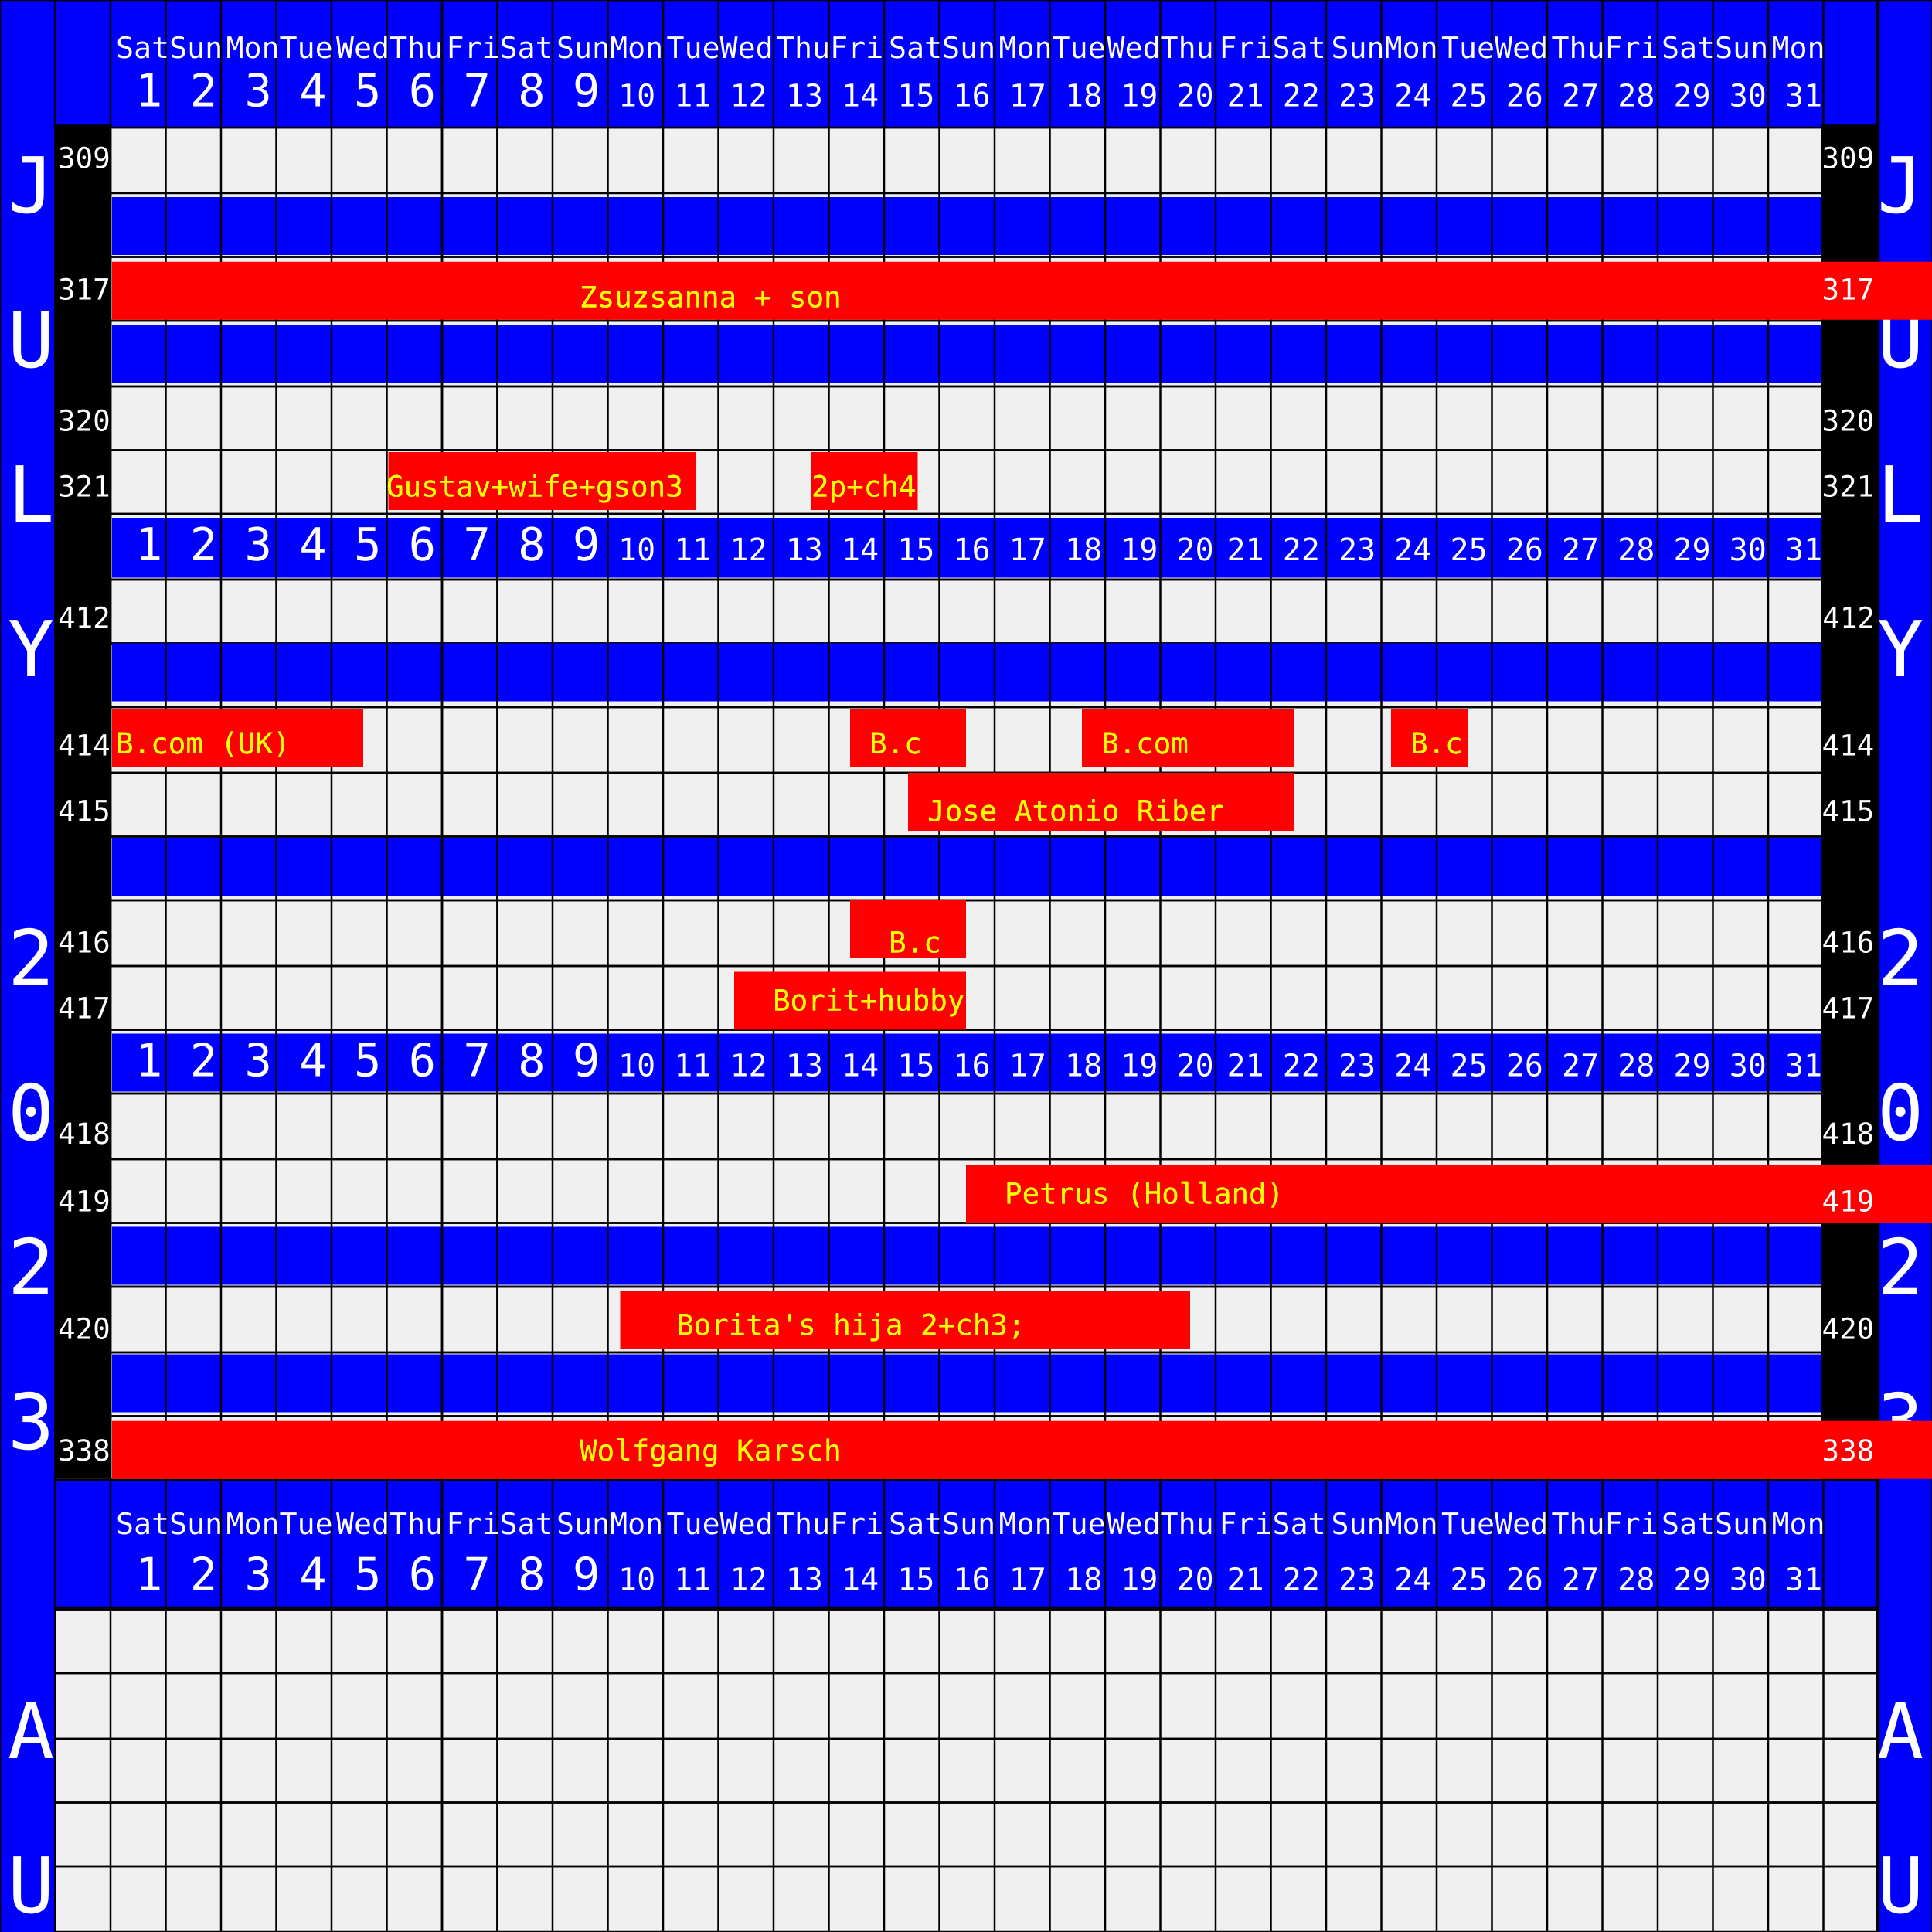
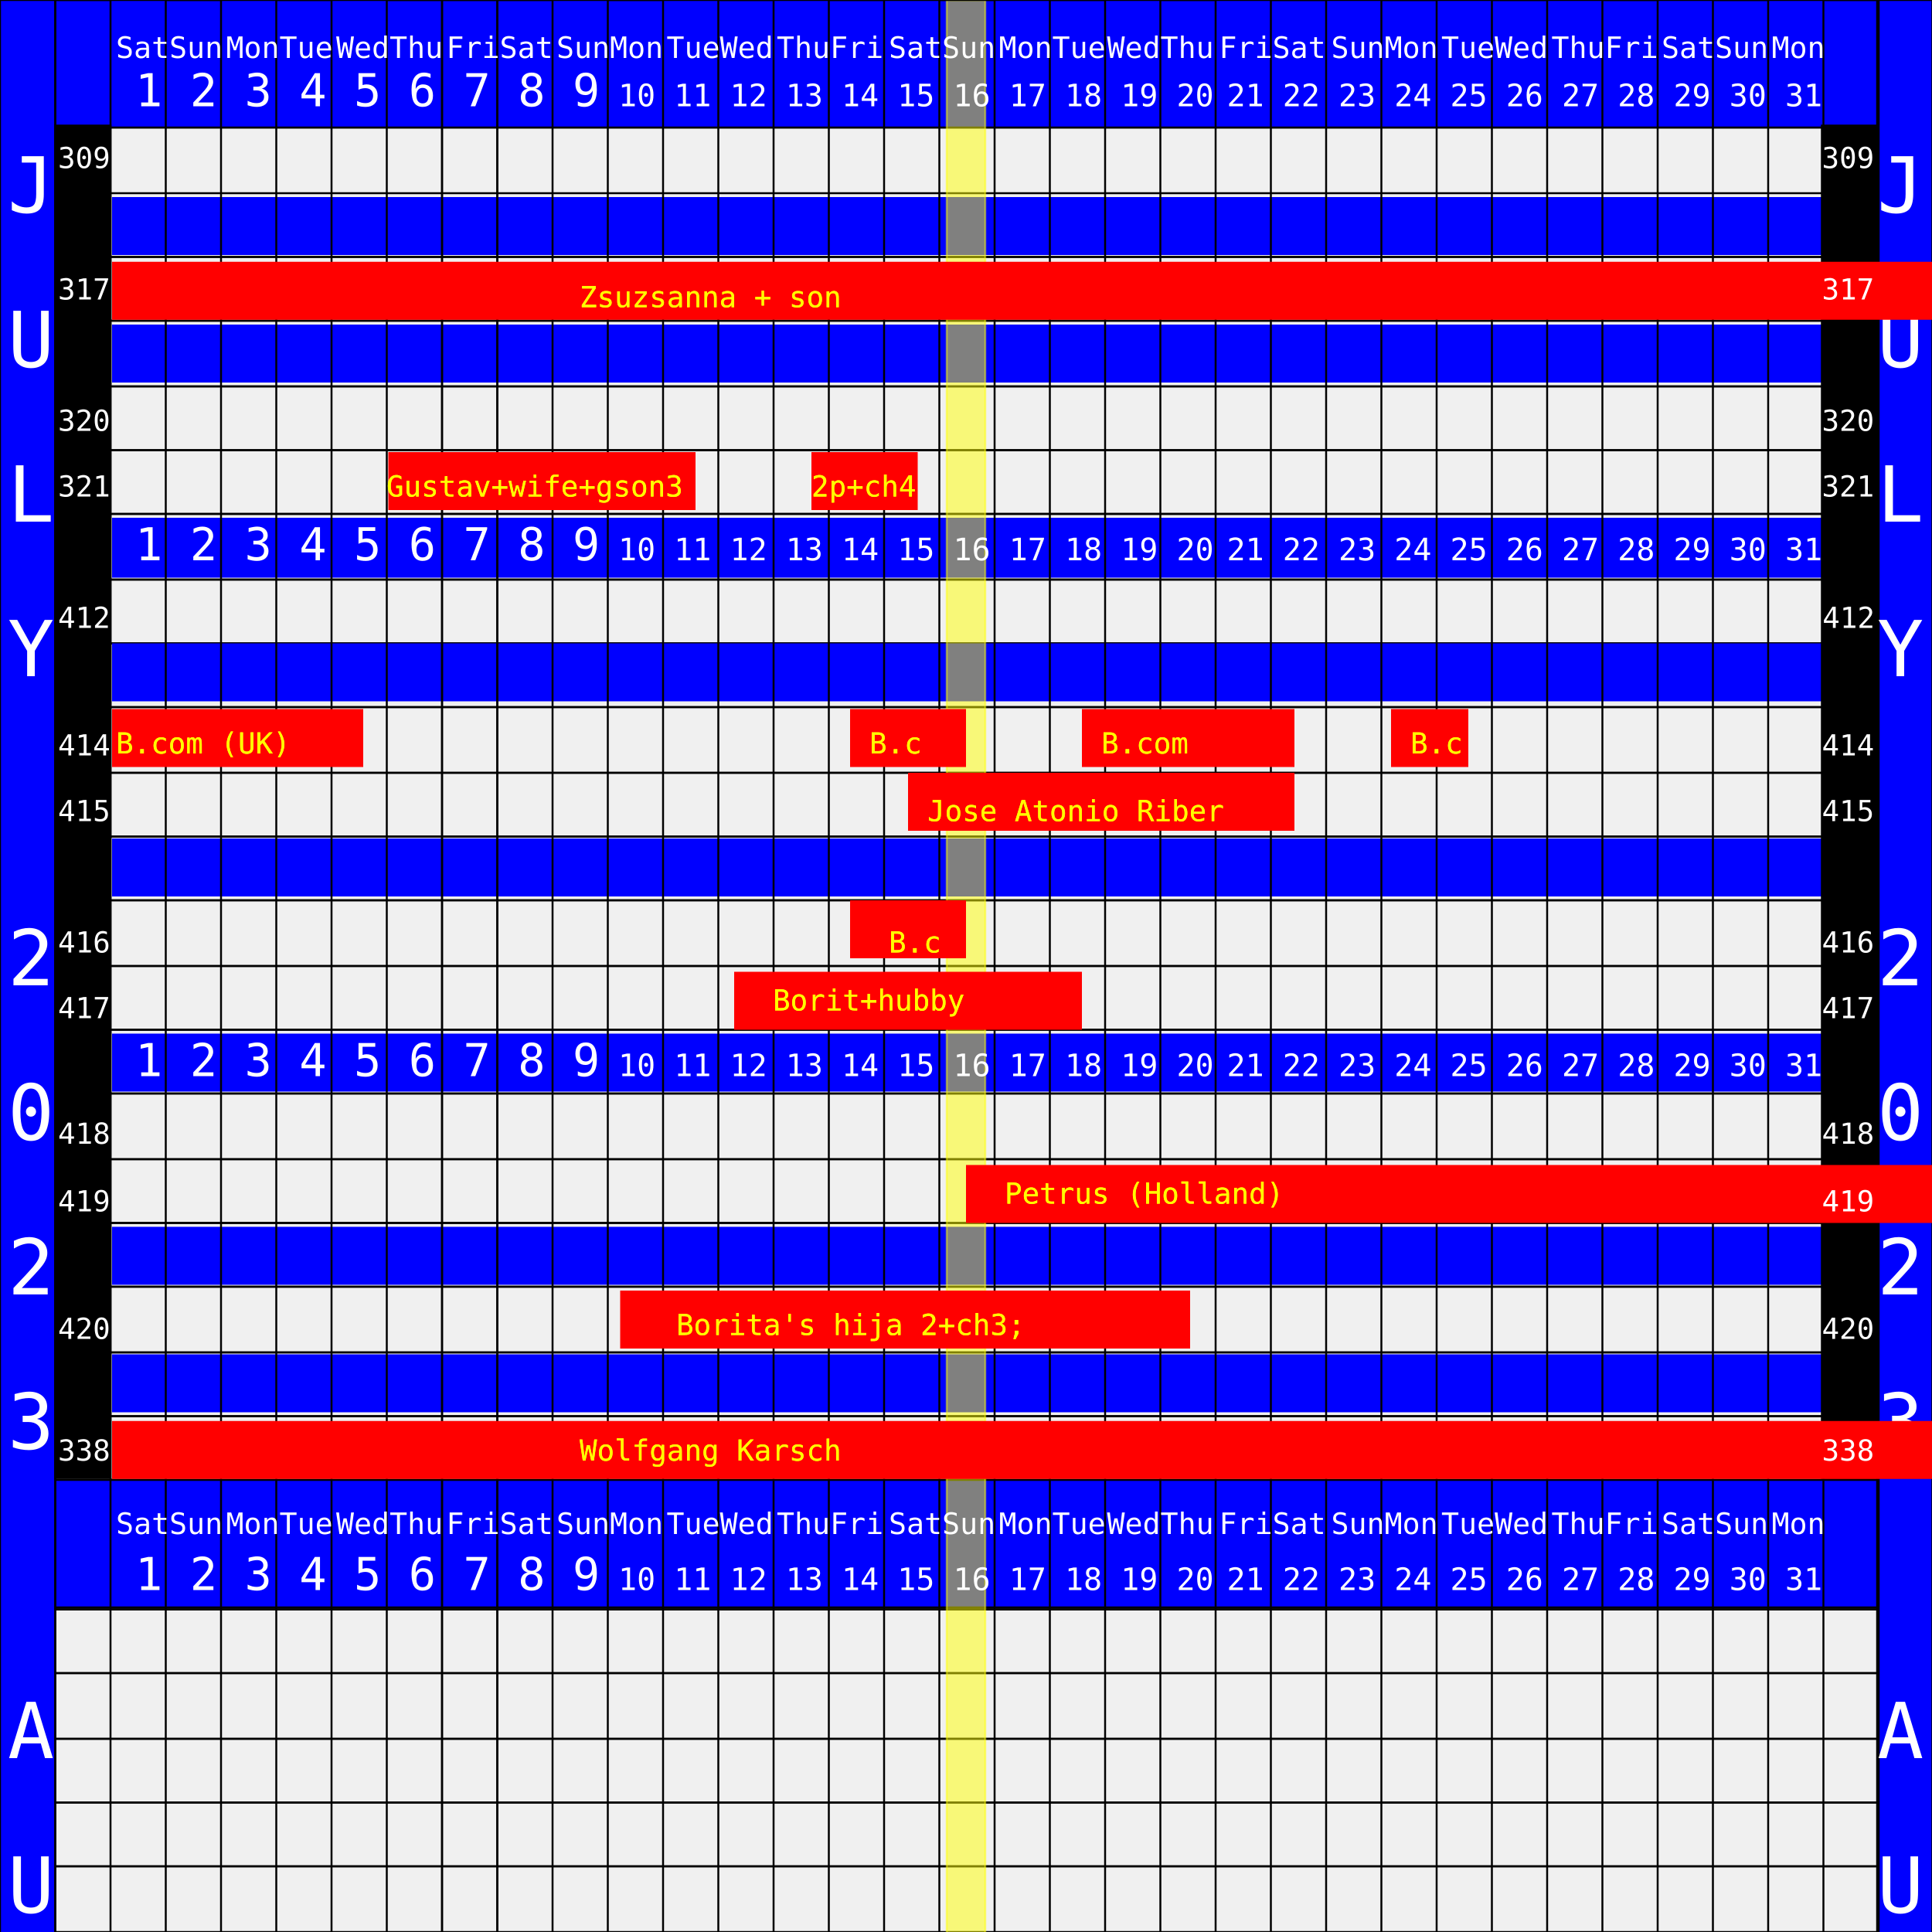
<svg xmlns="http://www.w3.org/2000/svg" width="100%" height="100%" position="absolute" top="0" left="0" viewBox="0 0 1000 1000" preserveAspectRatio="none">

/*  100  horizontals  */

<rect x="0" y="3.3%" width="1200%" height="10%" fill="none" stroke="black" />
  <rect x="0" y="6.6%" width="1200%" height="10%" fill="none" stroke="black" />
  <rect x="0" y="10.0%" width="1200%" height="10%" fill="none" stroke="black" />
  <rect x="0" y="13.3%" width="1200%" height="10%" fill="none" stroke="black" />
  <rect x="0" y="16.6%" width="1200%" height="10%" fill="none" stroke="black" />
  <rect x="0" y="20.0%" width="1200%" height="10%" fill="none" stroke="black" />
  <rect x="0" y="23.3%" width="1200%" height="10%" fill="none" stroke="black" />
  <rect x="0" y="26.6%" width="1200%" height="10%" fill="none" stroke="black" />
  <rect x="0" y="30.0%" width="1200%" height="10%" fill="none" stroke="black" />
  <rect x="0" y="33.3%" width="1200%" height="10%" fill="none" stroke="black" />
  <rect x="0" y="36.6%" width="1200%" height="10%" fill="none" stroke="black" />
  <rect x="0" y="40.0%" width="1200%" height="10%" fill="none" stroke="black" />
  <rect x="0" y="43.3%" width="1200%" height="10%" fill="none" stroke="black" />
  <rect x="0" y="46.6%" width="1200%" height="10%" fill="none" stroke="black" />
  <rect x="0" y="50.0%" width="1200%" height="10%" fill="none" stroke="black" />
  <rect x="0" y="53.3%" width="1200%" height="10%" fill="none" stroke="black" />
  <rect x="0" y="56.6%" width="1200%" height="10%" fill="none" stroke="black" />
  <rect x="0" y="60.0%" width="1200%" height="10%" fill="none" stroke="black" />
  <rect x="0" y="63.3%" width="1200%" height="10%" fill="none" stroke="black" />
  <rect x="0" y="66.6%" width="1200%" height="10%" fill="none" stroke="black" />
  <rect x="0" y="70.0%" width="1200%" height="10%" fill="none" stroke="black" />
  <rect x="0" y="73.3%" width="1200%" height="10%" fill="none" stroke="black" />
  <rect x="0" y="76.6%" width="1200%" height="10%" fill="none" stroke="black" />
  <rect x="0" y="80.0%" width="1200%" height="10%" fill="none" stroke="black" />
  <rect x="0" y="83.3%" width="1200%" height="10%" fill="none" stroke="black" />
  <rect x="0" y="86.6%" width="1200%" height="10%" fill="none" stroke="black" />
  <rect x="0" y="90.0%" width="1200%" height="10%" fill="none" stroke="black" />
  <rect x="0" y="93.3%" width="1200%" height="10%" fill="none" stroke="black" />
  <rect x="0" y="96.6%" width="1200%" height="10%" fill="none" stroke="black" />
  <rect x="0" y="0.00%" width="1200%" height="6.6%" fill="blue" stroke="black" />
  <rect x="0" y="76.6%" width="1200%" height="6.6%" fill="blue" stroke="black" />
  <rect x="5.8%" y="10.2%" width="1200%" height="3%" fill="blue" />
  <rect x="5.8%" y="16.8%" width="1200%" height="3%" fill="blue" />
  <rect x="5.8%" y="26.8%" width="1200%" height="3%" fill="blue" />
  <rect x="5.8%" y="26.9%" width="1200%" height="3%" fill="blue" />
  <rect x="5.8%" y="33.3%" width="1200%" height="3%" fill="blue" />
  <rect x="5.8%" y="43.4%" width="1200%" height="3%" fill="blue" />
  <rect x="5.8%" y="53.5%" width="1200%" height="3%" fill="blue" />
  <rect x="5.8%" y="63.5%" width="1200%" height="3%" fill="blue" />
  <rect x="5.8%" y="70.1%" width="1200%" height="3%" fill="blue" />



/*  57.2  verticals  */

<rect x="0.000%" y="0.0%" width="2.86%" height="1200%" fill="blue" stroke="black" />
  <rect x="2.860%" y="6.5%" width="2.86%" height="70.0%" fill="black" stroke="black" />
  <rect x="94.30%" y="6.5%" width="2.86%" height="70.0%" fill="black" stroke="black" />
  <rect x="97.16%" y="0.0%" width="2.86%" height="1200%" fill="blue" stroke="black" />
  <rect x="2.860%" y="0" width="2.86%" height="1200%" fill="none" stroke="black" />
  <rect x="8.580%" y="0" width="2.86%" height="1200%" fill="none" stroke="black" />
  <rect x="14.30%" y="0" width="2.86%" height="1200%" fill="none" stroke="black" />
  <rect x="20.02%" y="0" width="2.86%" height="1200%" fill="none" stroke="black" />
  <rect x="22.88%" y="0" width="2.86%" height="1200%" fill="none" stroke="black" />
  <rect x="25.74%" y="0" width="2.86%" height="1200%" fill="none" stroke="black" />
  <rect x="31.46%" y="0" width="2.86%" height="1200%" fill="none" stroke="black" />
+ 
+ /*   TODAY   */
+ <rect x="49%" y="0" width="2%" height="1200%" fill="rgba(255,255,0,.5)" stroke="rgba(255,255,0,.5)" />
  <rect x="37.18%" y="0" width="2.86%" height="1200%" fill="none" stroke="black" />
  <rect x="42.90%" y="0" width="2.86%" height="1200%" fill="none" stroke="black" />
  <rect x="48.62%" y="0" width="2.86%" height="1200%" fill="none" stroke="black" />
  <rect x="54.34%" y="0" width="2.86%" height="1200%" fill="none" stroke="black" />
  <rect x="60.06%" y="0" width="2.86%" height="1200%" fill="none" stroke="black" />
  <rect x="65.78%" y="0" width="2.86%" height="1200%" fill="none" stroke="black" />
  <rect x="71.50%" y="0" width="2.86%" height="1200%" fill="none" stroke="black" />
  <rect x="77.22%" y="0" width="2.86%" height="1200%" fill="none" stroke="black" />
  <rect x="82.94%" y="0" width="2.86%" height="1200%" fill="none" stroke="black" />
  <rect x="88.66%" y="0" width="2.86%" height="1200%" fill="none" stroke="black" />
  <rect x="94.38%" y="0" width="2.86%" height="1200%" fill="none" stroke="black" />
  <text font-family="Monospace" font-size="40" style="fill:white;">
    <tspan x="0.4%" y="11%">J</tspan>
    <tspan x="97.16%">J</tspan>
    <tspan x="0.4%" y="19%">U</tspan>
    <tspan x="97.16%">U</tspan>
    <tspan x="0.4%" y="27%">L</tspan>
    <tspan x="97.16%">L</tspan>
    <tspan x="0.4%" y="35%">Y</tspan>
    <tspan x="97.16%">Y</tspan>
    <tspan x="0.4%" y="51%">2</tspan>
    <tspan x="97.16%">2</tspan>
    <tspan x="0.4%" y="59%">0</tspan>
    <tspan x="97.16%">0</tspan>
    <tspan x="0.4%" y="67%">2</tspan>
    <tspan x="97.16%">2</tspan>
    <tspan x="0.4%" y="75%">3</tspan>
    <tspan x="97.16%">3</tspan>
    <tspan x="0.4%" y="91%">A</tspan>
    <tspan x="97.16%">A</tspan>
    <tspan x="0.4%" y="99%">U</tspan>
    <tspan x="97.16%">U</tspan>
  </text>


/*  red res strips  */
<rect x="5.8%" y="13.55%" width="100%" height="3%" fill="red" />
  <rect x="5.8%" y="36.7%" width="13%" height="3%" fill="red" />
  <rect x="44%" y="36.7%" width="6%" height="3%" fill="red" />
  <rect x="56%" y="36.7%" width="11%" height="3%" fill="red" />
  <rect x="72%" y="36.7%" width="4%" height="3%" fill="red" />
  <rect x="47%" y="40%" width="20%" height="3%" fill="red" />
  <rect x="44%" y="46.6%" width="6%" height="3%" fill="red" />
-   <rect x="38%" y="50.3%" width="12%" height="3%" fill="red" />
+   <rect x="38%" y="50.3%" width="18%" height="3%" fill="red" />
  <rect x="50%" y="60.3%" width="50%" height="3%" fill="red" />
  <rect x="20.1%" y="23.4%" width="15.9%" height="3%" fill="red" />
  <rect x="42%" y="23.4%" width="5.5%" height="3%" fill="red" />
  <rect x="32.1%" y="66.8%" width="29.5%" height="3%" fill="red" />
  <rect x="5.8%" y="73.55%" width="100%" height="3%" fill="red" />

/*  white apt nos + yellow  res  text  */
<text font-family="Monospace" font-size="15" style="fill:white;">
    <tspan x="3%" y="8.7%">309</tspan>
    <tspan x="94.3%">309</tspan>
    <tspan x="3%" y="12.1%" />
    <tspan x="3%" y="15.5%">317</tspan>
    <tspan x="94.3%">317</tspan>
    <tspan x="30%" y="15.9%" fill="#ff0">Zsuzsanna + son</tspan>
    <tspan x="30%" y="15.9%" fill="#ff0">Zsuzsanna + son</tspan>
    <tspan x="3%" y="22.3%">320</tspan>
    <tspan x="94.3%">320</tspan>
    <tspan x="3%" y="25.7%">321</tspan>
    <tspan x="94.3%">321</tspan>
    <tspan x="20%" fill="#ff0">Gustav+wife+gson3</tspan>
    <tspan x="20%" fill="#ff0">Gustav+wife+gson3</tspan>
    <tspan x="42%" fill="#ff0">2p+ch4</tspan>
    <tspan x="42%" fill="#ff0">2p+ch4</tspan>
    <tspan x="3%" y="29.1%" fill="#ff0" />
    <tspan x="3%" y="32.5%">412</tspan>
    <tspan x="94.33%">412</tspan>
    <tspan x="3%" y="35.9%" />
    <tspan x="3%" y="39.1%">414</tspan>
    <tspan x="94.3%">414</tspan>
    <tspan x="6%" y="39%" fill="#ff0">B.com  (UK)</tspan>
    <tspan x="6%" y="39%" fill="#ff0">B.com  (UK)</tspan>
    <tspan x="45%" y="39%" fill="#ff0">B.c</tspan>
    <tspan x="45%" y="39%" fill="#ff0">B.c</tspan>
    <tspan x="57%" y="39%" fill="#ff0">B.com</tspan>
    <tspan x="57%" y="39%" fill="#ff0">B.com</tspan>
    <tspan x="73%" y="39%" fill="#ff0">B.c</tspan>
    <tspan x="73%" y="39%" fill="#ff0">B.c</tspan>
    <tspan x="3%" y="42.5%">415</tspan>
    <tspan x="94.3%">415</tspan>
    <tspan x="48%" y="42.5%" fill="#ff0">Jose Atonio Riber</tspan>
    <tspan x="48%" y="42.5%" fill="#ff0">Jose Atonio Riber</tspan>
    <tspan x="3%" y="49.3%">416</tspan>
    <tspan x="94.3%">416</tspan>
    <tspan x="46%" y="49.3%" fill="#ff0">B.c</tspan>
    <tspan x="46%" y="49.3%" fill="#ff0">B.c</tspan>
    <tspan x="3%" y="52.7%">417</tspan>
    <tspan x="94.3%">417</tspan>
    <tspan x="40%" y="52.3%" fill="#ff0">Borit+hubby</tspan>
    <tspan x="40%" y="52.3%" fill="#ff0">Borit+hubby</tspan>
    <tspan x="3%" y="59.2%">418</tspan>
    <tspan x="94.3%">418</tspan>
    <tspan x="3%" y="62.7%">419</tspan>
    <tspan x="94.3%">419</tspan>
    <tspan x="52%" y="62.3%" fill="#ff0">Petrus (Holland)</tspan>
    <tspan x="52%" y="62.3%" fill="#ff0">Petrus (Holland)</tspan>
    <tspan x="3%" y="69.3%">420</tspan>
    <tspan x="94.3%">420</tspan>
    <tspan x="35%" y="69.1%" fill="#ff0">Borita's hija 2+ch3;</tspan>
    <tspan x="35%" y="69.1%" fill="#ff0">Borita's hija 2+ch3;</tspan>
    <tspan x="3%" y="75.6%">338</tspan>
    <tspan x="94.3%">338</tspan>
    <tspan x="30%" y="75.6%" fill="#ff0">Wolfgang Karsch</tspan>
    <tspan x="30%" y="75.6%" fill="#ff0">Wolfgang Karsch</tspan>
  </text>


/*  DAYS  OF  THE  WEEK  +  1 to 31  */
<text font-family="Monospace" font-size="15.3" style="fill:white;">
    <tspan x="6.00%" y="3%">SatSun</tspan>
    <tspan x="6.00%" y="79.4%">SatSun</tspan>
    <tspan x="11.7%" y="3%">MonTue</tspan>
    <tspan x="11.7%" y="79.4%">MonTue</tspan>
    <tspan x="17.4%" y="3%">WedThu</tspan>
    <tspan x="17.4%" y="79.4%">WedThu</tspan>
    <tspan x="23.1%" y="3%">FriSat</tspan>
    <tspan x="23.1%" y="79.4%">FriSat</tspan>
    <tspan x="28.8%" y="3%">SunMon</tspan>
    <tspan x="28.8%" y="79.4%">SunMon</tspan>
    <tspan x="34.5%" y="3%">TueWed</tspan>
    <tspan x="34.5%" y="79.4%">TueWed</tspan>
    <tspan x="40.2%" y="3%">ThuFri</tspan>
    <tspan x="40.2%" y="79.4%">ThuFri</tspan>
    <tspan x="46.0%" y="3%">SatSun</tspan>
    <tspan x="46.0%" y="79.4%">SatSun</tspan>
    <tspan x="51.7%" y="3%">MonTue</tspan>
    <tspan x="51.7%" y="79.4%">MonTue</tspan>
    <tspan x="57.3%" y="3%">WedThu</tspan>
    <tspan x="57.3%" y="79.4%">WedThu</tspan>
    <tspan x="63.1%" y="3%">FriSat</tspan>
    <tspan x="63.1%" y="79.4%">FriSat</tspan>
    <tspan x="68.9%" y="3%">SunMon</tspan>
    <tspan x="68.9%" y="79.4%">SunMon</tspan>
    <tspan x="74.6%" y="3%">TueWed</tspan>
    <tspan x="74.6%" y="79.4%">TueWed</tspan>
    <tspan x="80.3%" y="3%">ThuFri</tspan>
    <tspan x="80.3%" y="79.4%">ThuFri</tspan>
    <tspan x="86.0%" y="3%">SatSun</tspan>
    <tspan x="86.0%" y="79.4%">SatSun</tspan>
    <tspan x="91.7%" y="3%">Mon</tspan>
    <tspan x="91.7%" y="79.4%">Mon</tspan>
  </text>
  <text font-family="Monospace" font-size="23.5" style="fill:white;">
    <tspan x="7.00%" y="5.5%">1 2 3 4 5 6 7 8 9</tspan>
    <tspan x="32.0%" y="5.5%" font-size="16">10 11 12 13 14 15 16 17 18 19 20</tspan>
    <tspan x="63.5%" y="5.5%" font-size="16">21 22 23 24 25 26 27 28 29 30 31</tspan>
  </text>
  <text font-family="Monospace" font-size="23.5" style="fill:white;">
    <tspan x="7.00%" y="29%">1 2 3 4 5 6 7 8 9</tspan>
    <tspan x="32.0%" y="29%" font-size="16">10 11 12 13 14 15 16 17 18 19 20</tspan>
    <tspan x="63.5%" y="29%" font-size="16">21 22 23 24 25 26 27 28 29 30 31</tspan>
  </text>
  <text font-family="Monospace" font-size="23.5" style="fill:white;">
    <tspan x="7.00%" y="55.7%">1 2 3 4 5 6 7 8 9</tspan>
    <tspan x="32.0%" y="55.7%" font-size="16">10 11 12 13 14 15 16 17 18 19 20</tspan>
    <tspan x="63.5%" y="55.7%" font-size="16">21 22 23 24 25 26 27 28 29 30 31</tspan>
  </text>
  <text font-family="Monospace" font-size="23.5" style="fill:white;">
    <tspan x="7.00%" y="82.3%">1 2 3 4 5 6 7 8 9</tspan>
    <tspan x="32.0%" y="82.30%" font-size="16">10 11 12 13 14 15 16 17 18 19 20</tspan>
    <tspan x="63.5%" y="82.30%" font-size="16">21 22 23 24 25 26 27 28 29 30 31</tspan>
  </text>
</svg>
